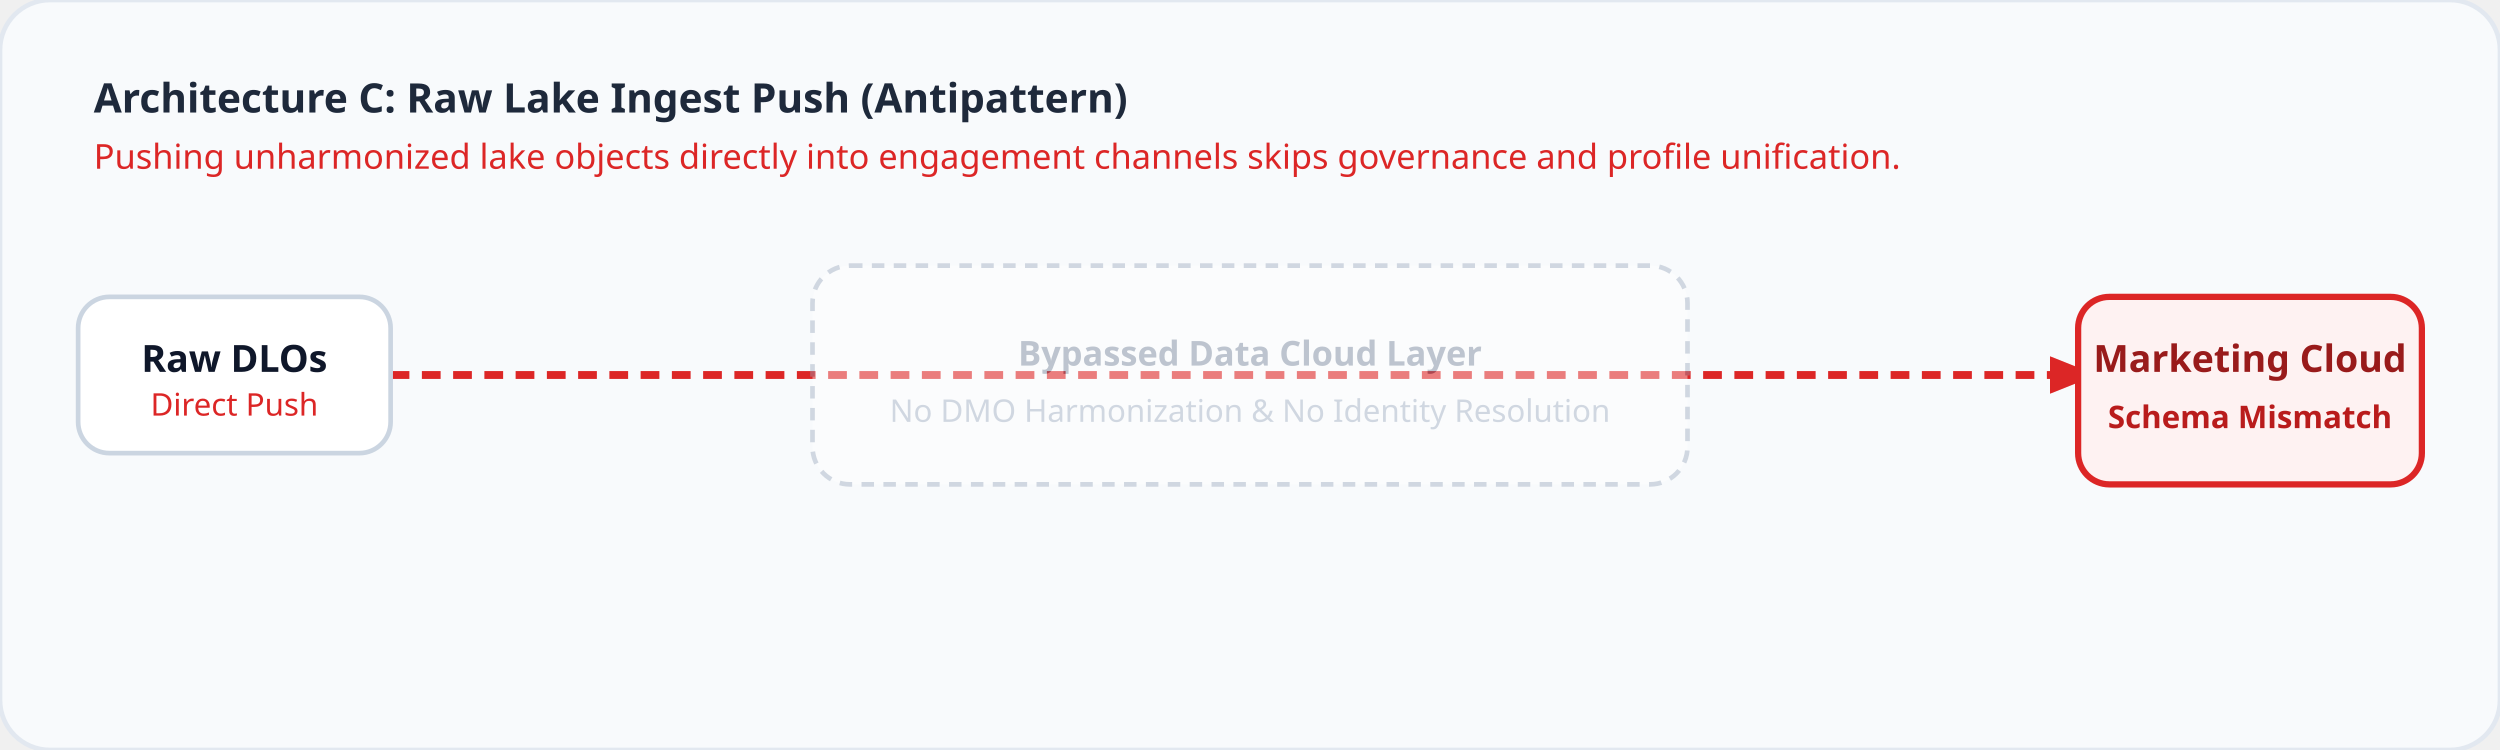
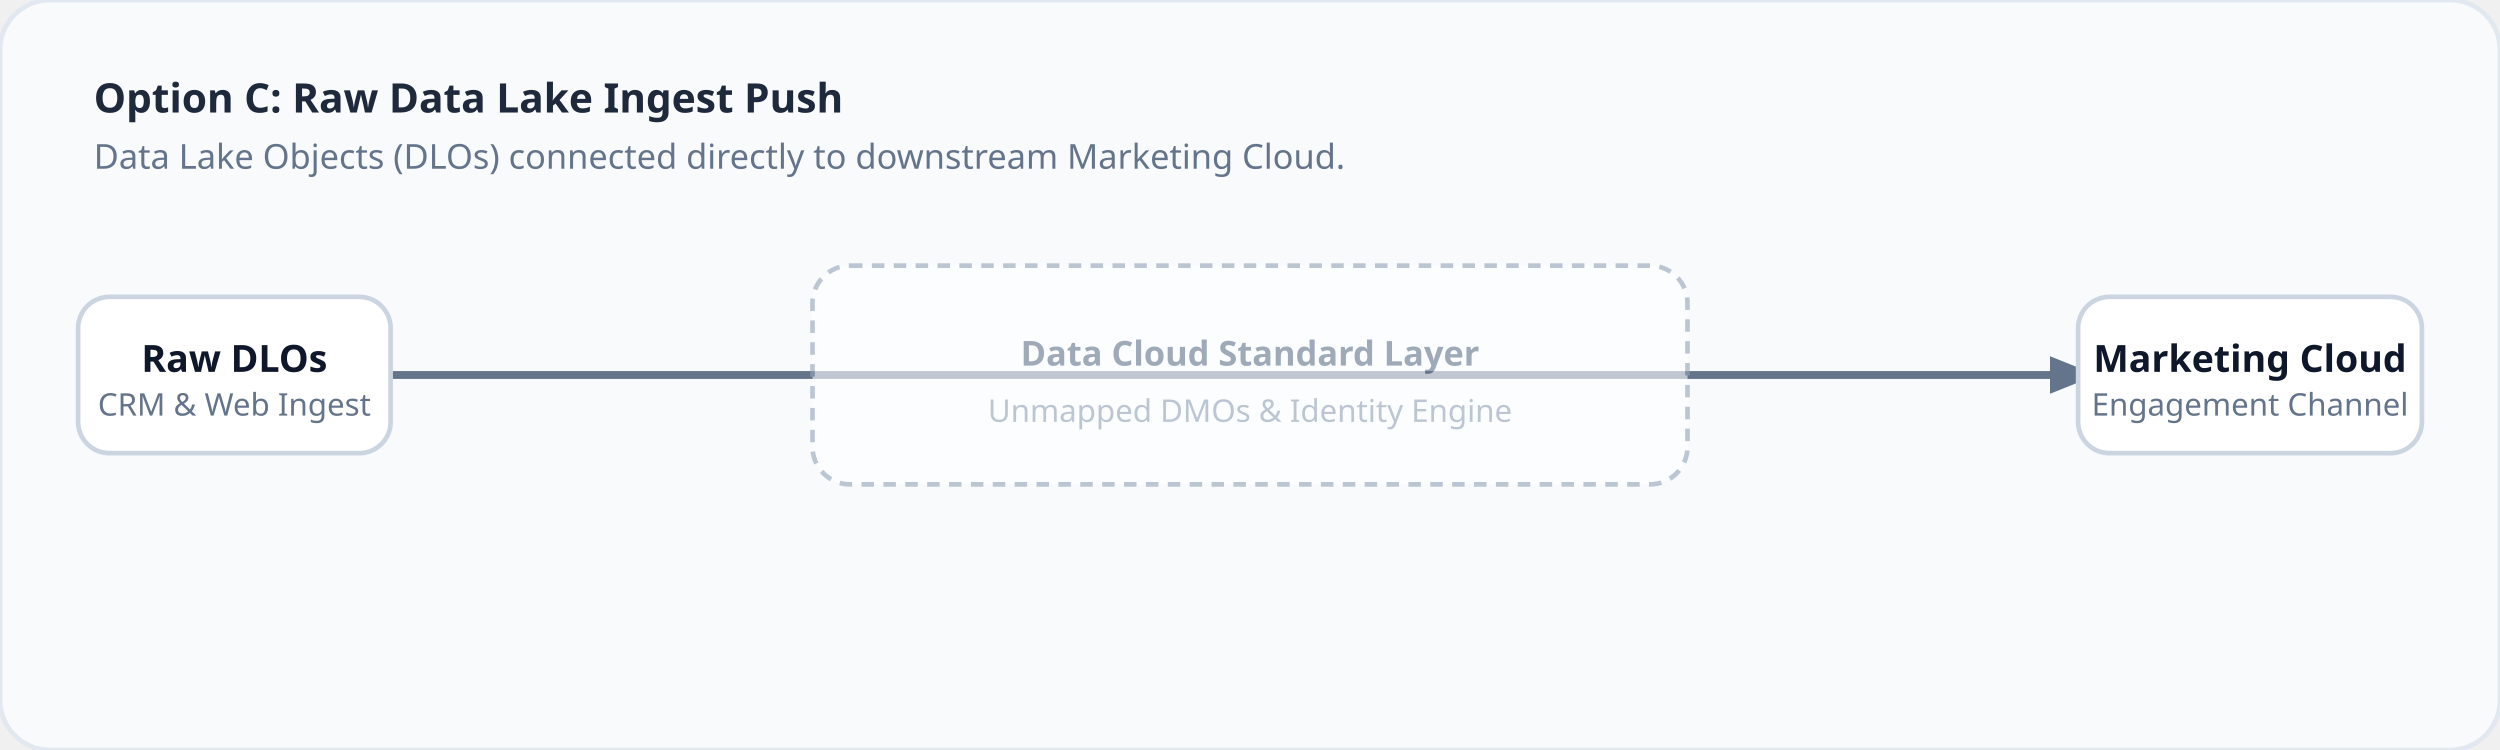
<svg xmlns="http://www.w3.org/2000/svg" viewBox="0 0 800 240" width="100%" height="100%">
  <defs>
-     <marker id="arrow-red" viewBox="0 0 10 10" refX="6" refY="5" markerWidth="6" markerHeight="6" orient="auto-start-reverse">
-       <path d="M 0 1 L 10 5 L 0 9 z" fill="#dc2626" />
+     <marker id="arrow" viewBox="0 0 10 10" refX="6" refY="5" markerWidth="6" markerHeight="6" orient="auto-start-reverse">
+       <path d="M 0 1 L 10 5 L 0 9 z" fill="#64748b" />
    </marker>
  </defs>
  <rect width="800" height="240" rx="16" fill="#f8fafc" stroke="#e2e8f0" stroke-width="1.5" />
-   <path d="M 125 120 C 260 120, 480 120, 665 120" stroke="#dc2626" stroke-width="2.5" stroke-dasharray="6 4" marker-end="url(#arrow-red)" fill="none" />
+   <path d="M 125 120 C 260 120, 480 120, 665 120" stroke="#64748b" stroke-width="2.5" marker-end="url(#arrow)" fill="none" />
  <g transform="translate(25, 95)">
    <rect width="100" height="50" rx="10" fill="#ffffff" stroke="#cbd5e1" stroke-width="1.5" />
    <text x="50" y="24" text-anchor="middle" font-family="system-ui, sans-serif" font-size="12" font-weight="600" fill="#0f172a">Raw DLOs</text>
-     <text x="50" y="38" text-anchor="middle" font-family="system-ui, sans-serif" font-size="10" fill="#dc2626">Direct Push</text>
+     <text x="50" y="38" text-anchor="middle" font-family="system-ui, sans-serif" font-size="10" fill="#64748b">CRM &amp; Web Ingest</text>
  </g>
-   <g transform="translate(260, 85)" opacity="0.4">
+   <g transform="translate(260, 85)" opacity="0.6">
    <rect width="280" height="70" rx="12" fill="#ffffff" stroke="#94a3b8" stroke-width="1.5" stroke-dasharray="4 3" />
-     <text x="140" y="32" text-anchor="middle" font-family="system-ui, sans-serif" font-size="11" font-weight="600" fill="#64748b">Bypassed Data Cloud Layer</text>
-     <text x="140" y="50" text-anchor="middle" font-family="system-ui, sans-serif" font-size="10" fill="#94a3b8">No DMO Harmonization &amp; No Identity Resolution</text>
+     <text x="140" y="32" text-anchor="middle" font-family="system-ui, sans-serif" font-size="11" font-weight="600" fill="#64748b">Data Cloud Standard Layer</text>
+     <text x="140" y="50" text-anchor="middle" font-family="system-ui, sans-serif" font-size="10" fill="#94a3b8">Unmapped DMOs &amp; Identity Engine</text>
  </g>
  <g transform="translate(665, 95)">
-     <rect width="110" height="60" rx="10" fill="#fef2f2" stroke="#dc2626" stroke-width="2" />
-     <text x="55" y="24" text-anchor="middle" font-family="system-ui, sans-serif" font-size="12" font-weight="600" fill="#991b1b">Marketing Cloud</text>
-     <text x="55" y="42" text-anchor="middle" font-family="system-ui, sans-serif" font-size="10" fill="#b91c1c" font-weight="600">Schema Mismatch</text>
+     <rect width="110" height="50" rx="10" fill="#ffffff" stroke="#cbd5e1" stroke-width="1.5" />
+     <text x="55" y="24" text-anchor="middle" font-family="system-ui, sans-serif" font-size="12" font-weight="600" fill="#0f172a">Marketing Cloud</text>
+     <text x="55" y="38" text-anchor="middle" font-family="system-ui, sans-serif" font-size="10" fill="#64748b">Engagement Channel</text>
  </g>
-   <text x="30" y="36" font-family="system-ui, sans-serif" font-size="13" font-weight="600" fill="#1e293b">Architecture C: Raw Lake Ingest Push (Antipattern)</text>
-   <text x="30" y="54" font-family="system-ui, sans-serif" font-size="11" fill="#dc2626">Pushing unharmonized lake objects directly into engagement channels skips governance and profile unification.</text>
+   <text x="30" y="36" font-family="system-ui, sans-serif" font-size="13" font-weight="600" fill="#1e293b">Option C: Raw Data Lake Ingest Push</text>
+   <text x="30" y="54" font-family="system-ui, sans-serif" font-size="11" fill="#64748b">Data Lake Objects (DLOs) connected directly to downstream Marketing Cloud.</text>
</svg>
